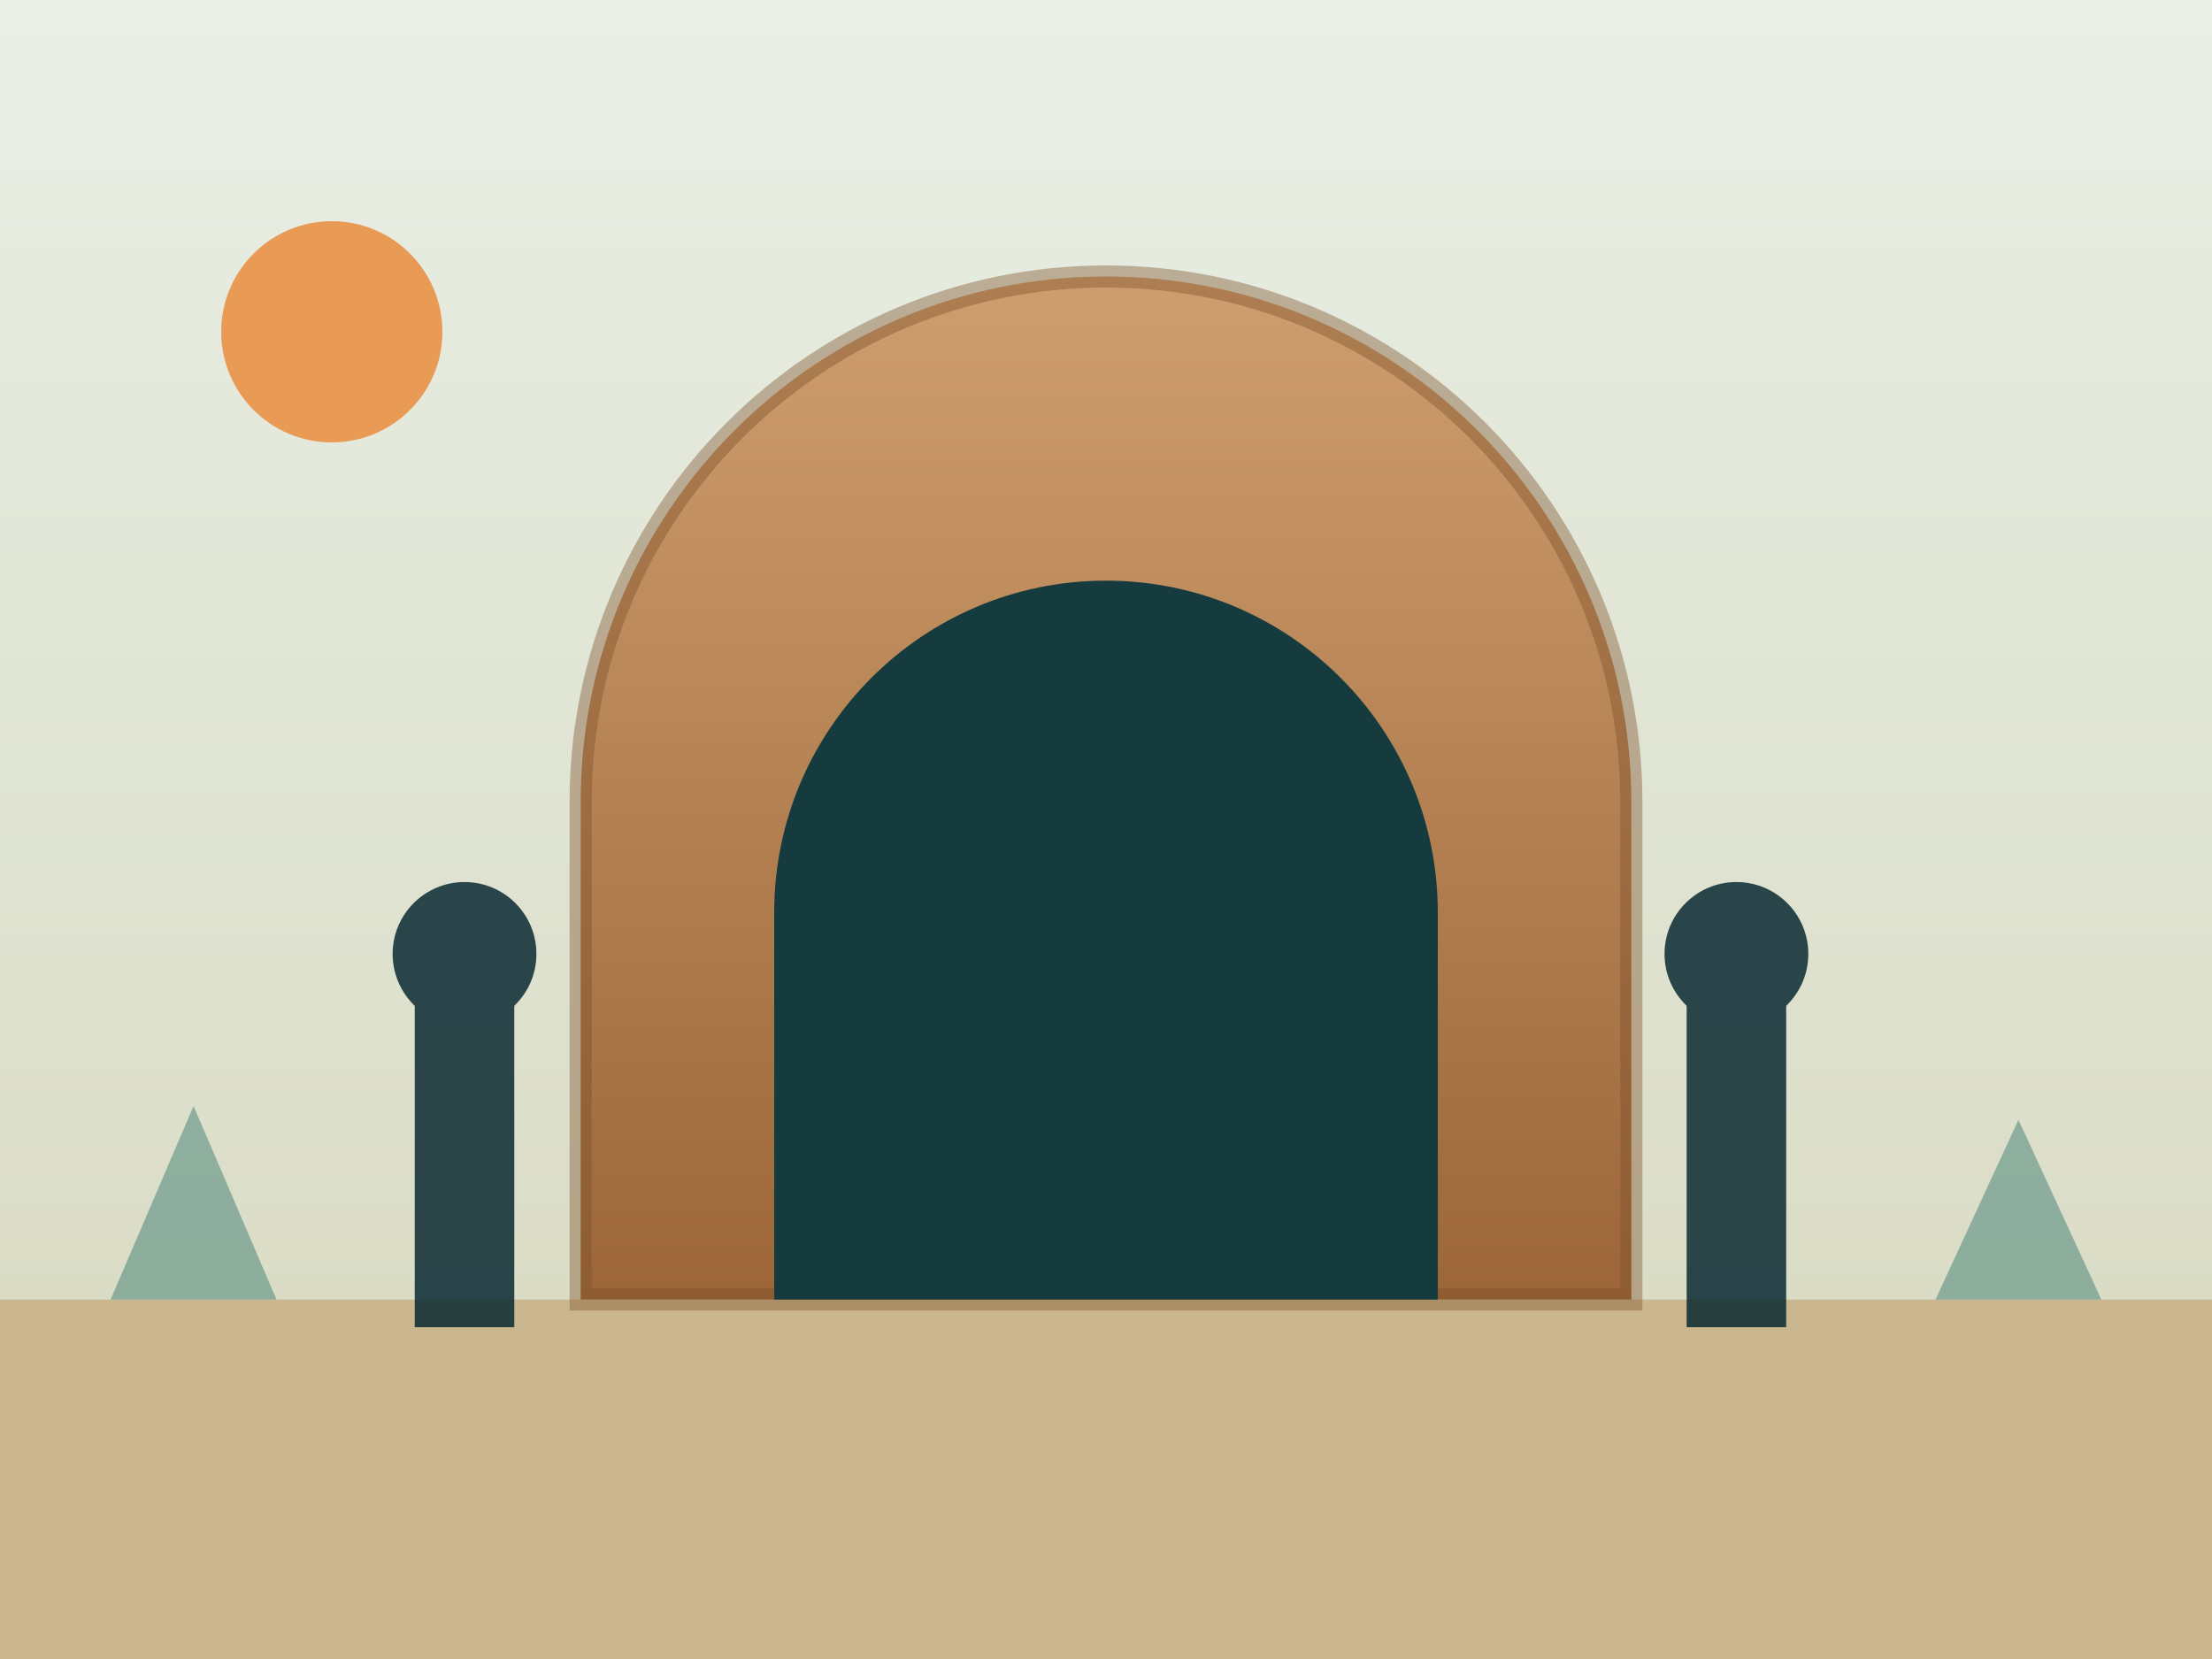
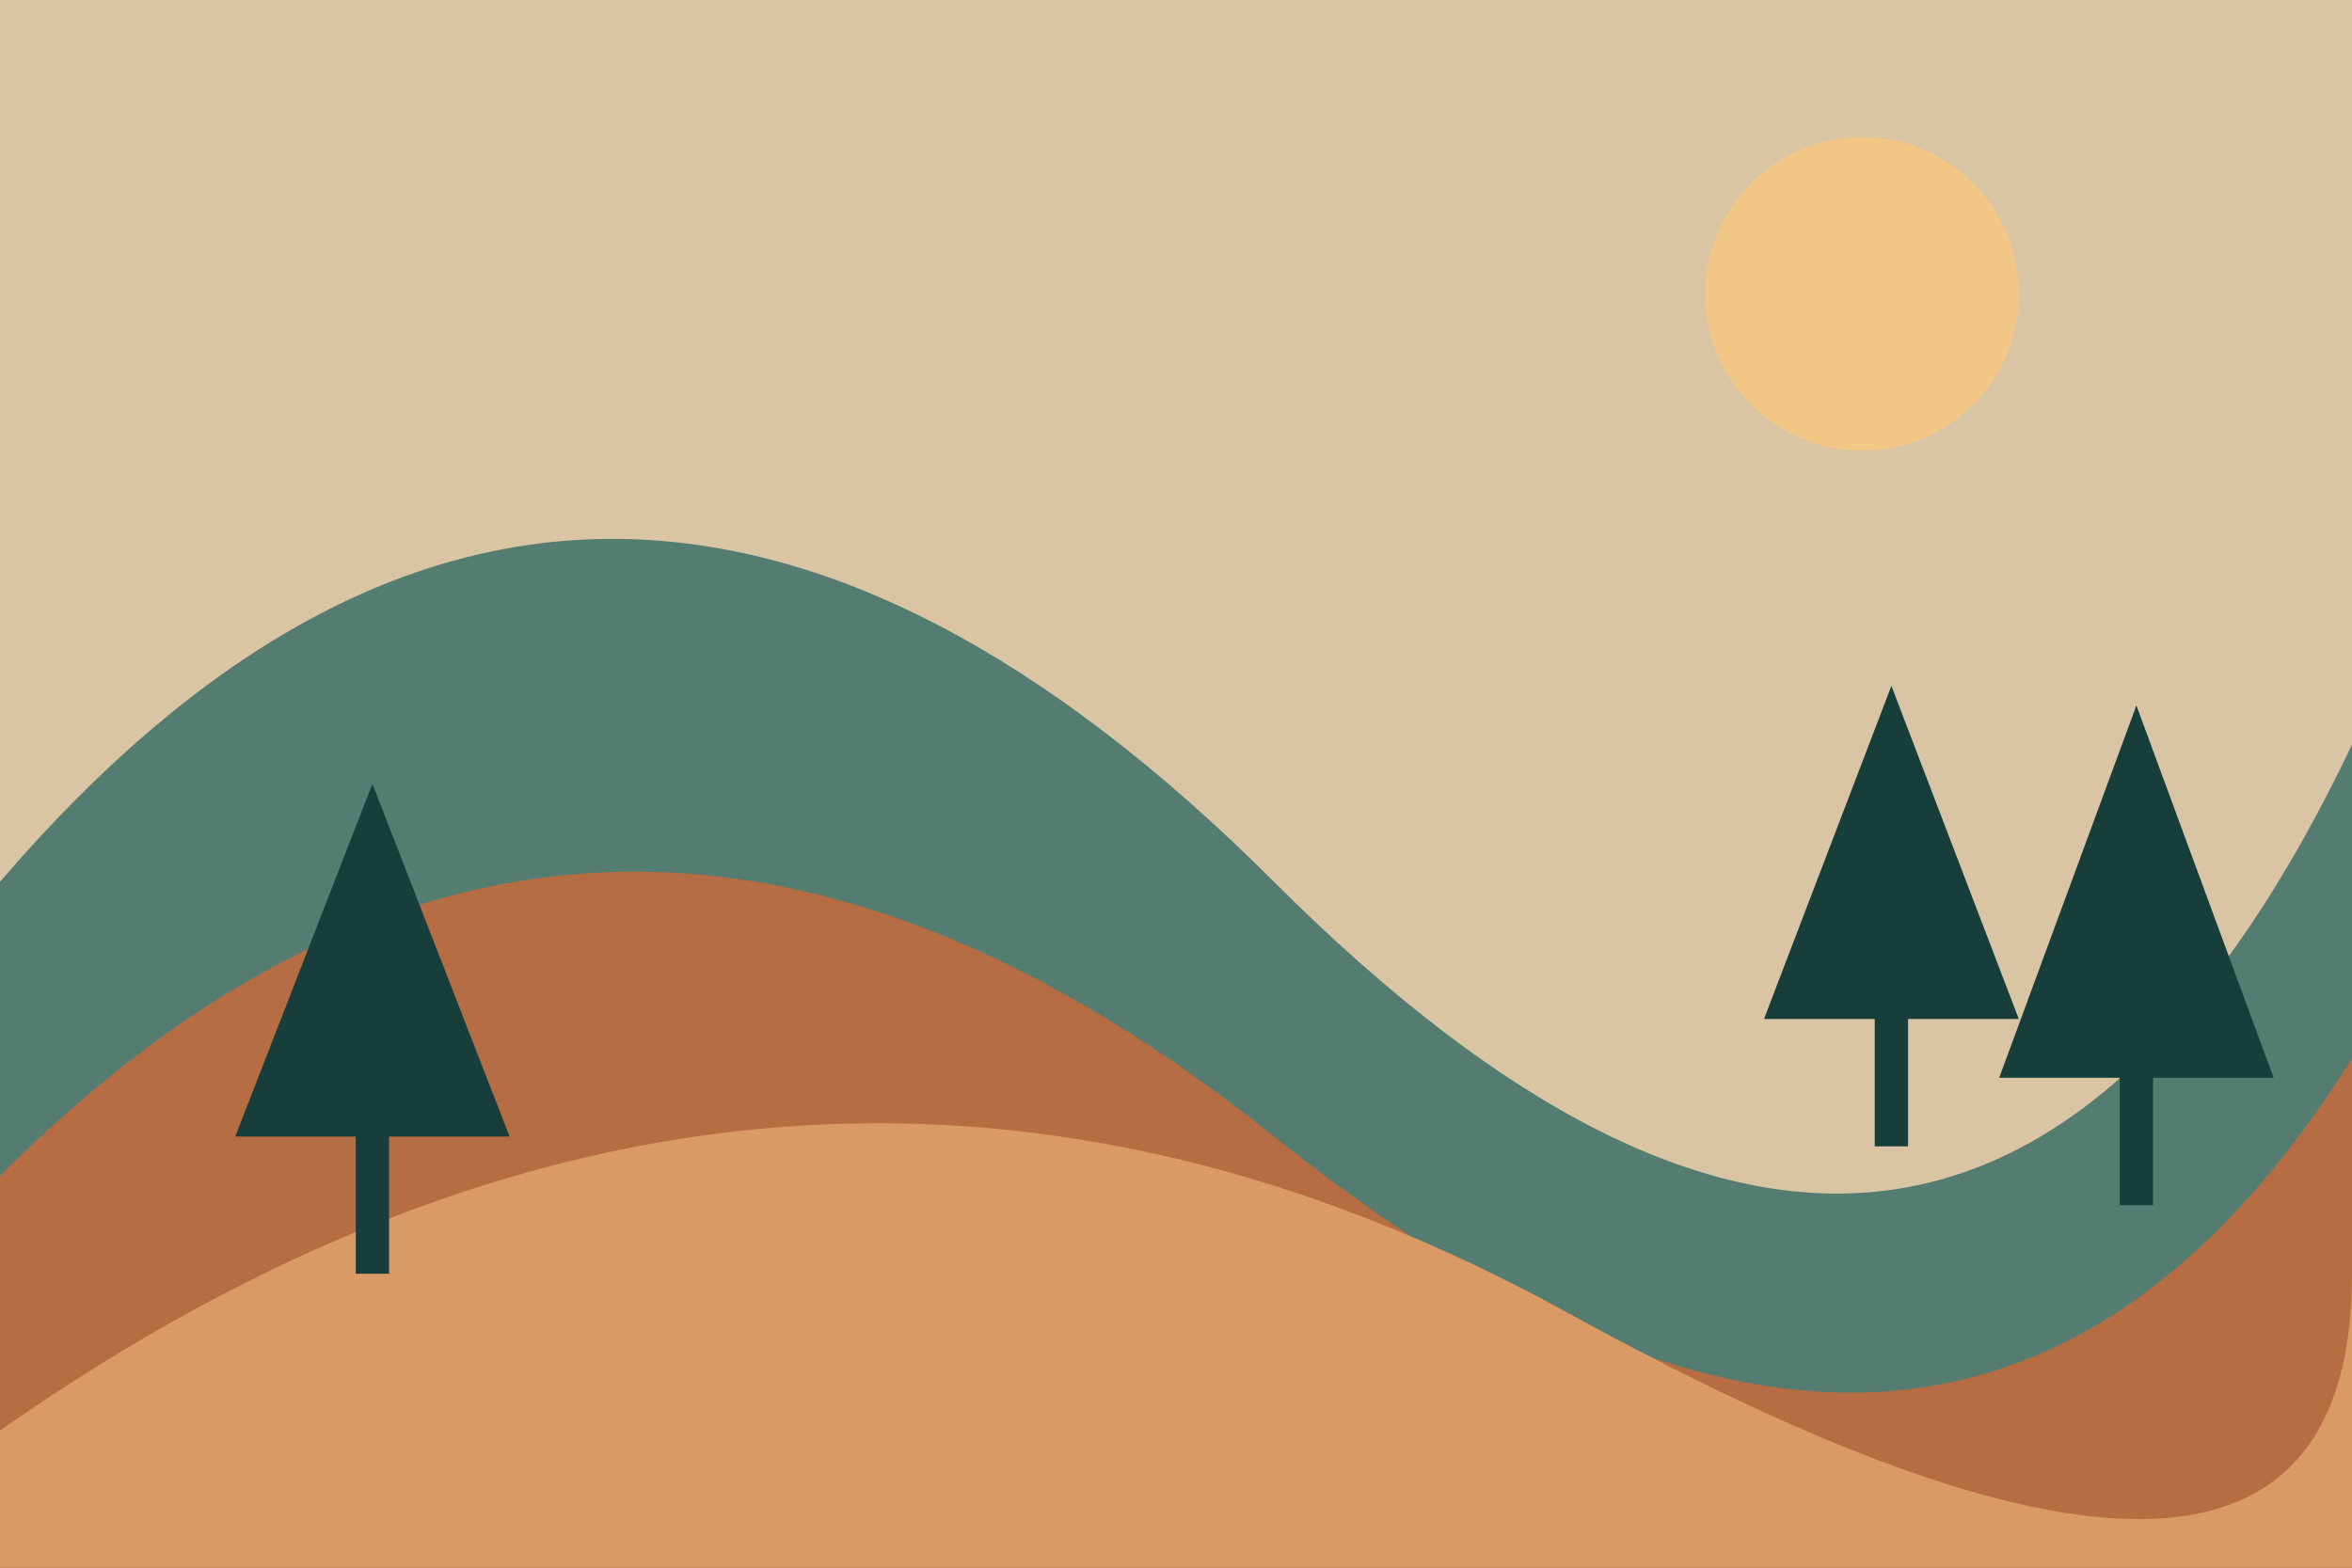
- <svg xmlns="http://www.w3.org/2000/svg" viewBox="0 0 800 600" preserveAspectRatio="xMidYMid slice" role="img" aria-label="Entrance of the Clay Tunnel">
-   <defs>
-     <linearGradient id="bg3" x1="0" y1="0" x2="0" y2="1">
-       <stop offset="0" stop-color="#e9efe6" />
-       <stop offset="1" stop-color="#d6d7bd" />
-     </linearGradient>
-     <linearGradient id="arch" x1="0" y1="0" x2="0" y2="1">
-       <stop offset="0" stop-color="#cf9e6e" />
-       <stop offset="1" stop-color="#9c6638" />
-     </linearGradient>
-   </defs>
-   <rect width="800" height="600" fill="url(#bg3)" />
-   <rect y="470" width="800" height="130" fill="#cbb78f" />
-   <path d="M210 470 v-180 a190 190 0 0 1 380 0 v180 Z" fill="url(#arch)" />
-   <path d="M210 470 v-180 a190 190 0 0 1 380 0 v180 Z" fill="none" stroke="#7a4d28" stroke-width="8" opacity="0.4" />
-   <path d="M280 470 v-140 a120 120 0 0 1 240 0 v140 Z" fill="#163b3f" />
-   <g fill="#0a2931" opacity="0.85">
-     <rect x="150" y="360" width="36" height="120" />
-     <circle cx="168" cy="345" r="26" />
-     <rect x="610" y="360" width="36" height="120" />
-     <circle cx="628" cy="345" r="26" />
+ <svg xmlns="http://www.w3.org/2000/svg" width="1200" height="800" viewBox="0 0 1200 800">
+   <rect width="1200" height="800" fill="#d9c4a4" />
+   <circle cx="950" cy="150" r="80" fill="#f3c887" />
+   <path d="M0 450Q300 100 650 450T1200 380V800H0z" fill="#557c70" />
+   <path d="M0 600Q300 300 650 580T1200 540V800H0z" fill="#b76d43" />
+   <path d="M0 730Q400 450 800 670T1200 650V800H0z" fill="#d99a66" />
+   <g fill="#173e3a">
+     <path d="M120 580l70-180 70 180zM900 520l65-170 65 170zM1020 550l70-190 70 190z" />
  </g>
-   <circle cx="120" cy="120" r="40" fill="#e99a54" />
-   <g fill="#3f7d74" opacity="0.5">
-     <polygon points="40,470 70,400 100,470" />
-     <polygon points="700,470 730,405 760,470" />
+   <g stroke="#173e3a" stroke-width="17">
+     <path d="M190 570v80M965 510v75M1090 535v80" />
  </g>
</svg>
